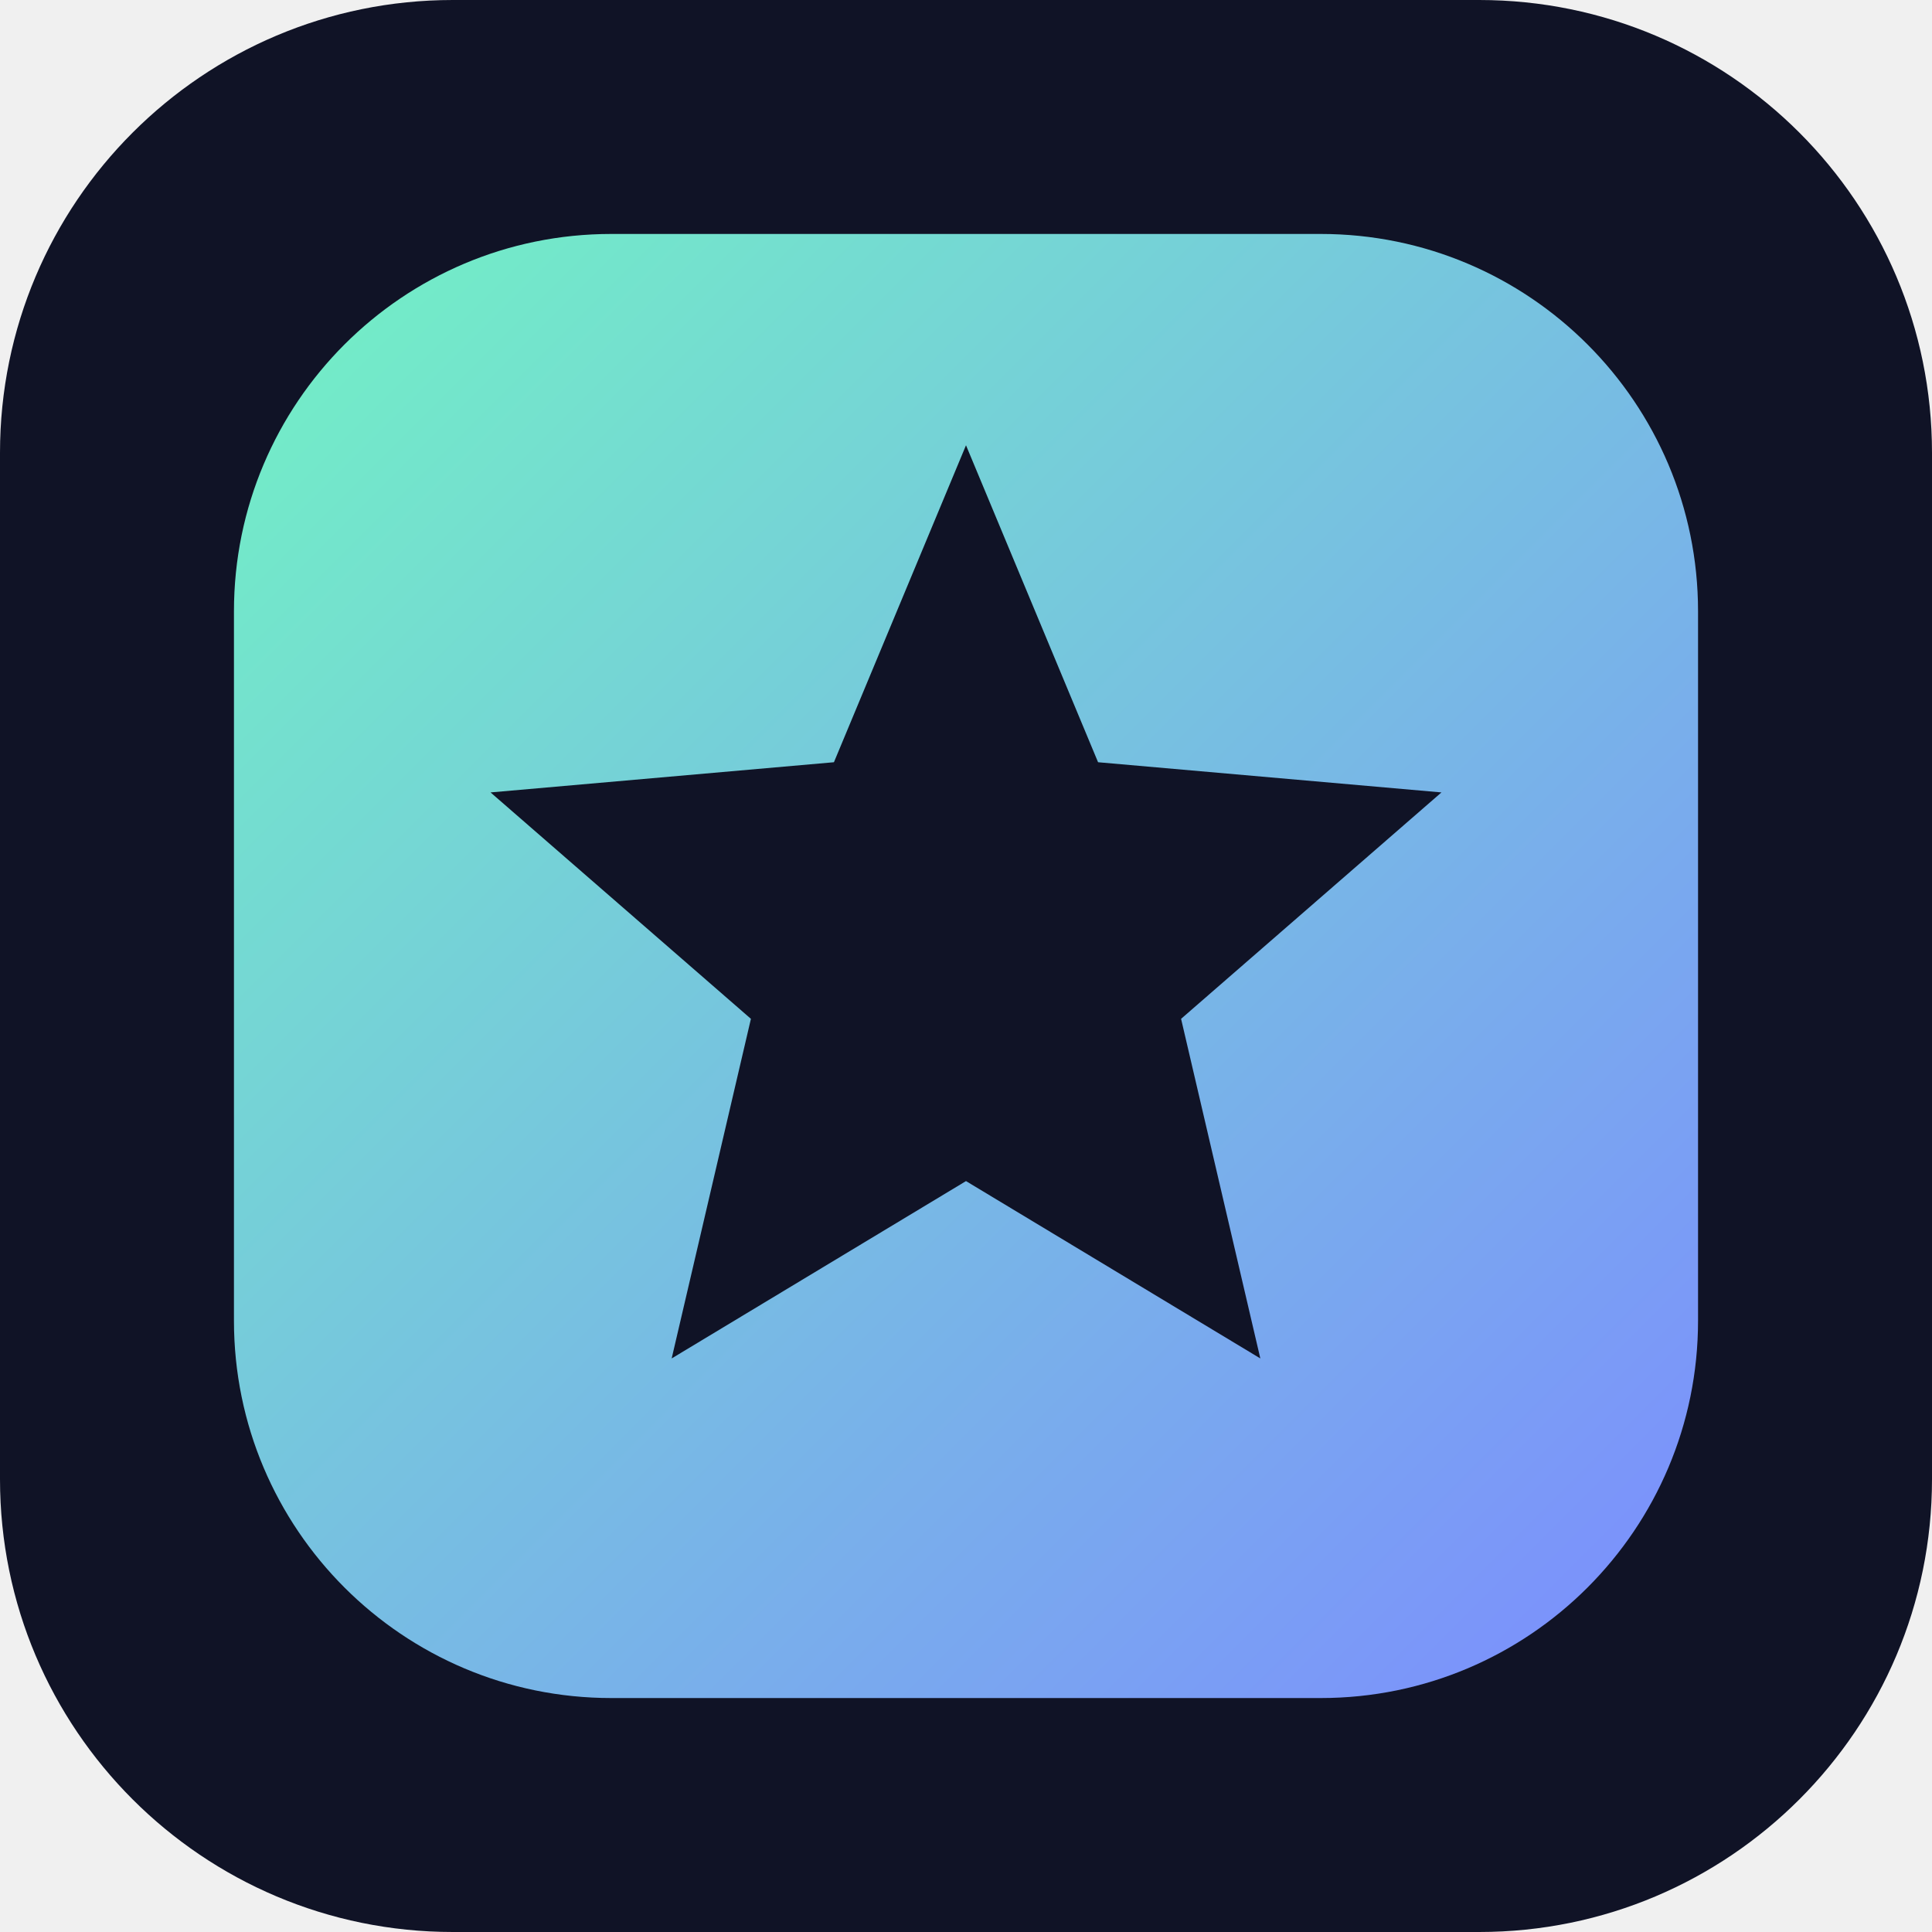
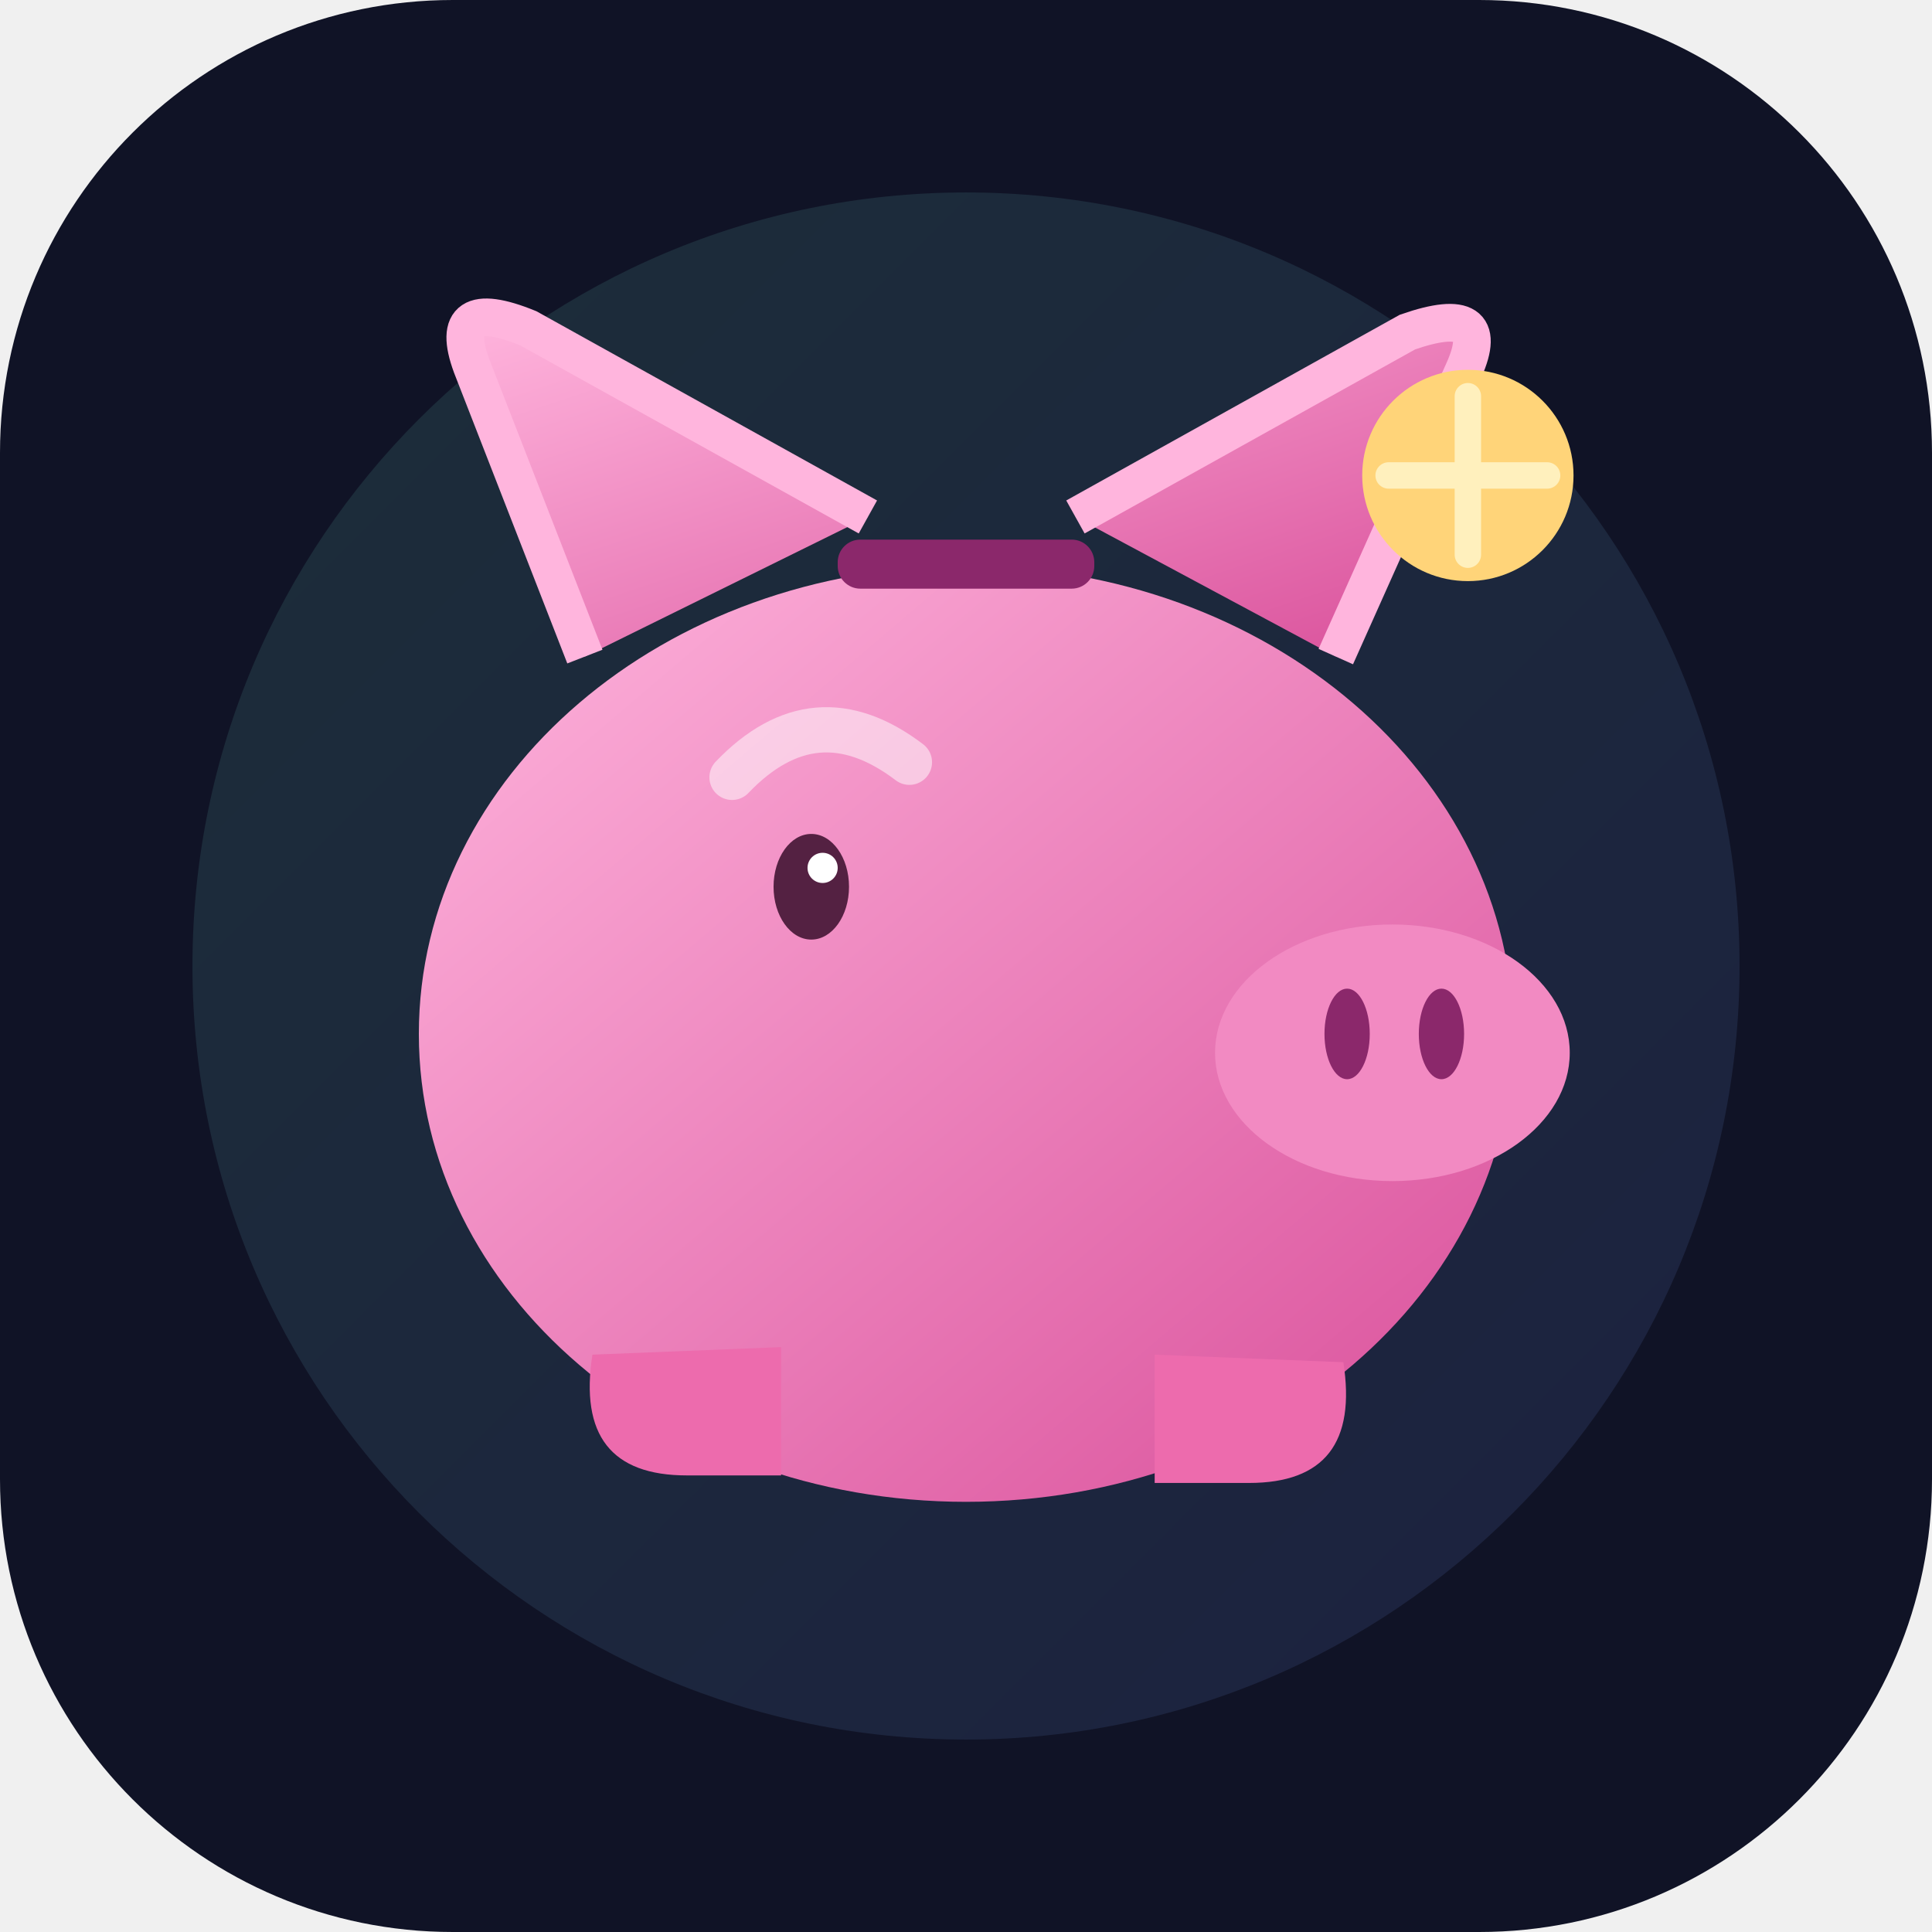
<svg xmlns="http://www.w3.org/2000/svg" viewBox="0 0 512 512">
  <defs>
    <linearGradient id="g" x1="0" y1="0" x2="1" y2="1">
      <stop stop-color="#72f2c4" />
      <stop offset="1" stop-color="#7c8cff" />
    </linearGradient>
+     <linearGradient id="p" x1="0" y1="0" x2="1" y2="1">
+       <stop stop-color="#ffb5dd" />
+       <stop offset="1" stop-color="#d94f9a" />
+     </linearGradient>
  </defs>
  <rect width="512" height="512" rx="120" fill="#101326" />
-   <rect x="62" y="62" width="388" height="388" rx="100" fill="url(#g)" />
-   <path d="M256 118 291 202 382 210 313 270 334 360 256 313 178 360 199 270 130 210 221 202Z" fill="#101326" />
+   <circle cx="256" cy="256" r="205" fill="url(#g)" opacity=".12" />
+   <path d="M155 174 125 97q-7-19 15-10l90 50M354 174l34-76q8-18-15-10l-88 49" fill="url(#p)" stroke="#ffb5dd" stroke-width="10" />
+   <ellipse cx="256" cy="274" rx="145" ry="124" fill="url(#p)" />
+   <ellipse cx="369" cy="279" rx="47" ry="34" fill="#f28ac2" />
+   <ellipse cx="357" cy="274" rx="6" ry="12" fill="#8b286b" />
+   <ellipse cx="382" cy="274" rx="6" ry="12" fill="#8b286b" />
+   <ellipse cx="215" cy="235" rx="10" ry="14" fill="#542142" />
+   <circle cx="218" cy="230" r="4" fill="#fff" />
+   <rect x="222" y="143" width="68" height="13" rx="6" fill="#8b286b" />
+   <path d="M157 359q-5 32 25 32h25v-34M306 359v34h25q30 0 25-32" fill="#ed6bad" />
+   <path d="M194 206q22-23 47-4" fill="none" stroke="#fff" stroke-width="12" stroke-linecap="round" opacity=".5" />
+   <circle cx="389" cy="126" r="28" fill="#ffd479" />
+   <path d="M389 105v42M368 126h42" stroke="#fff0bd" stroke-width="7" stroke-linecap="round" />
</svg>
